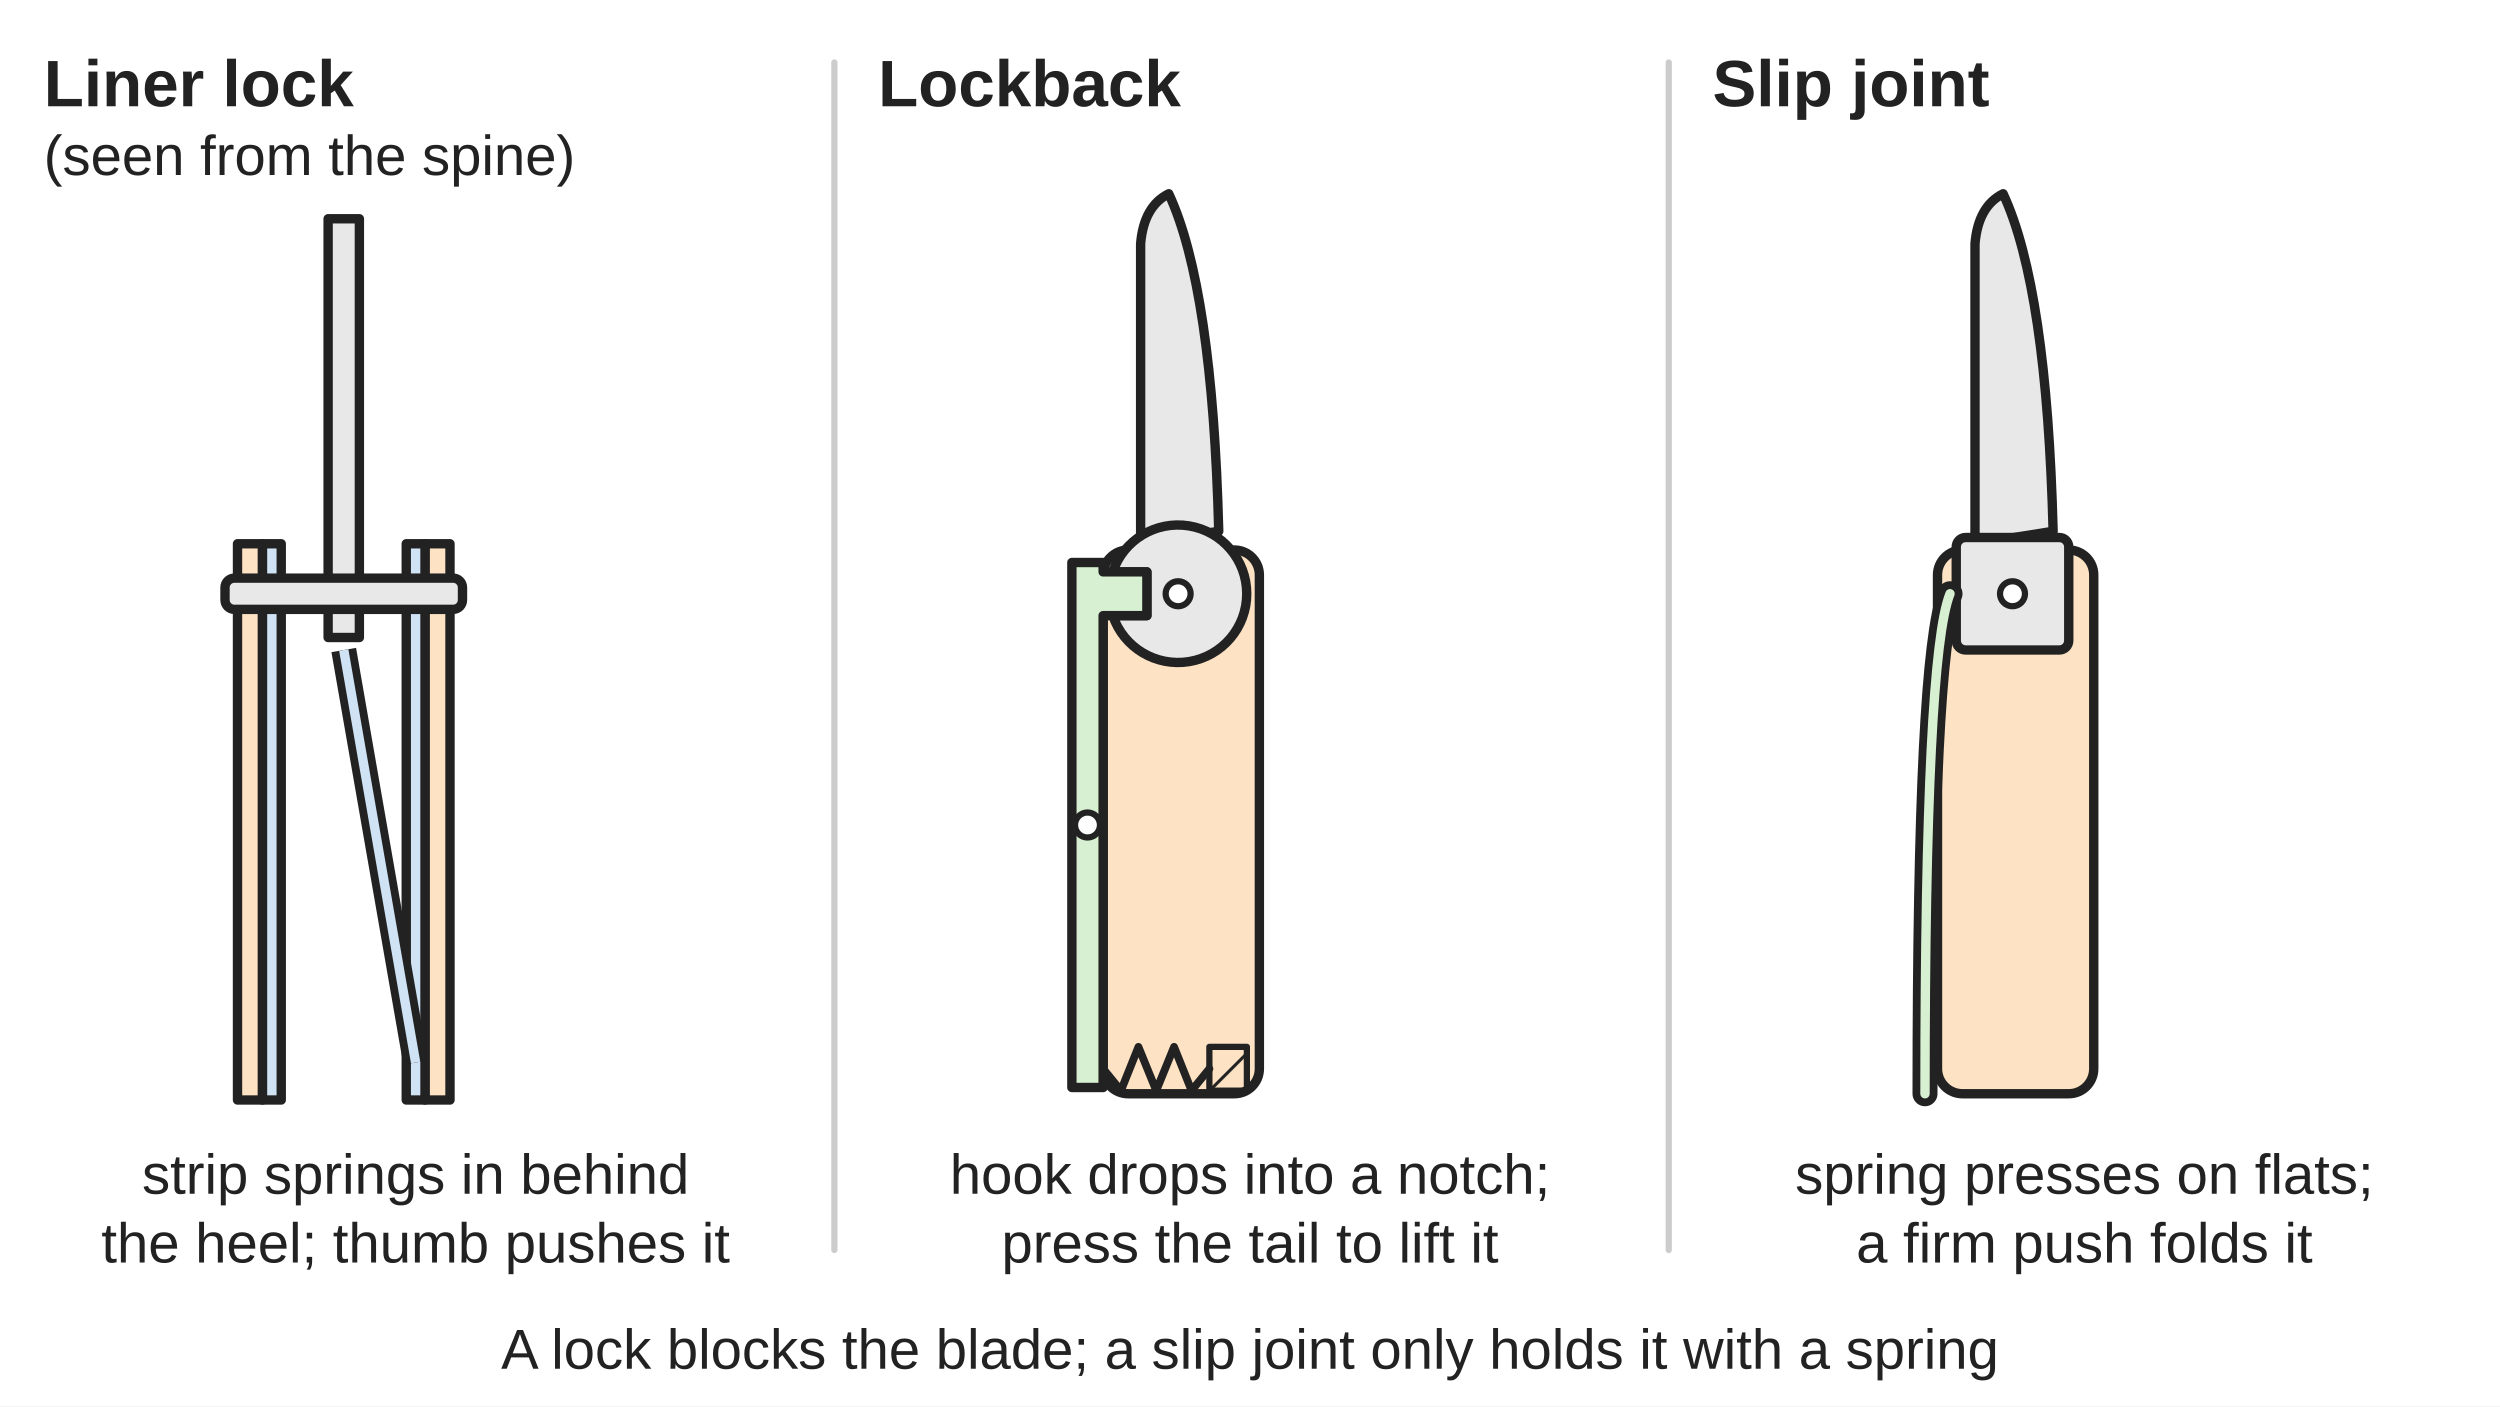
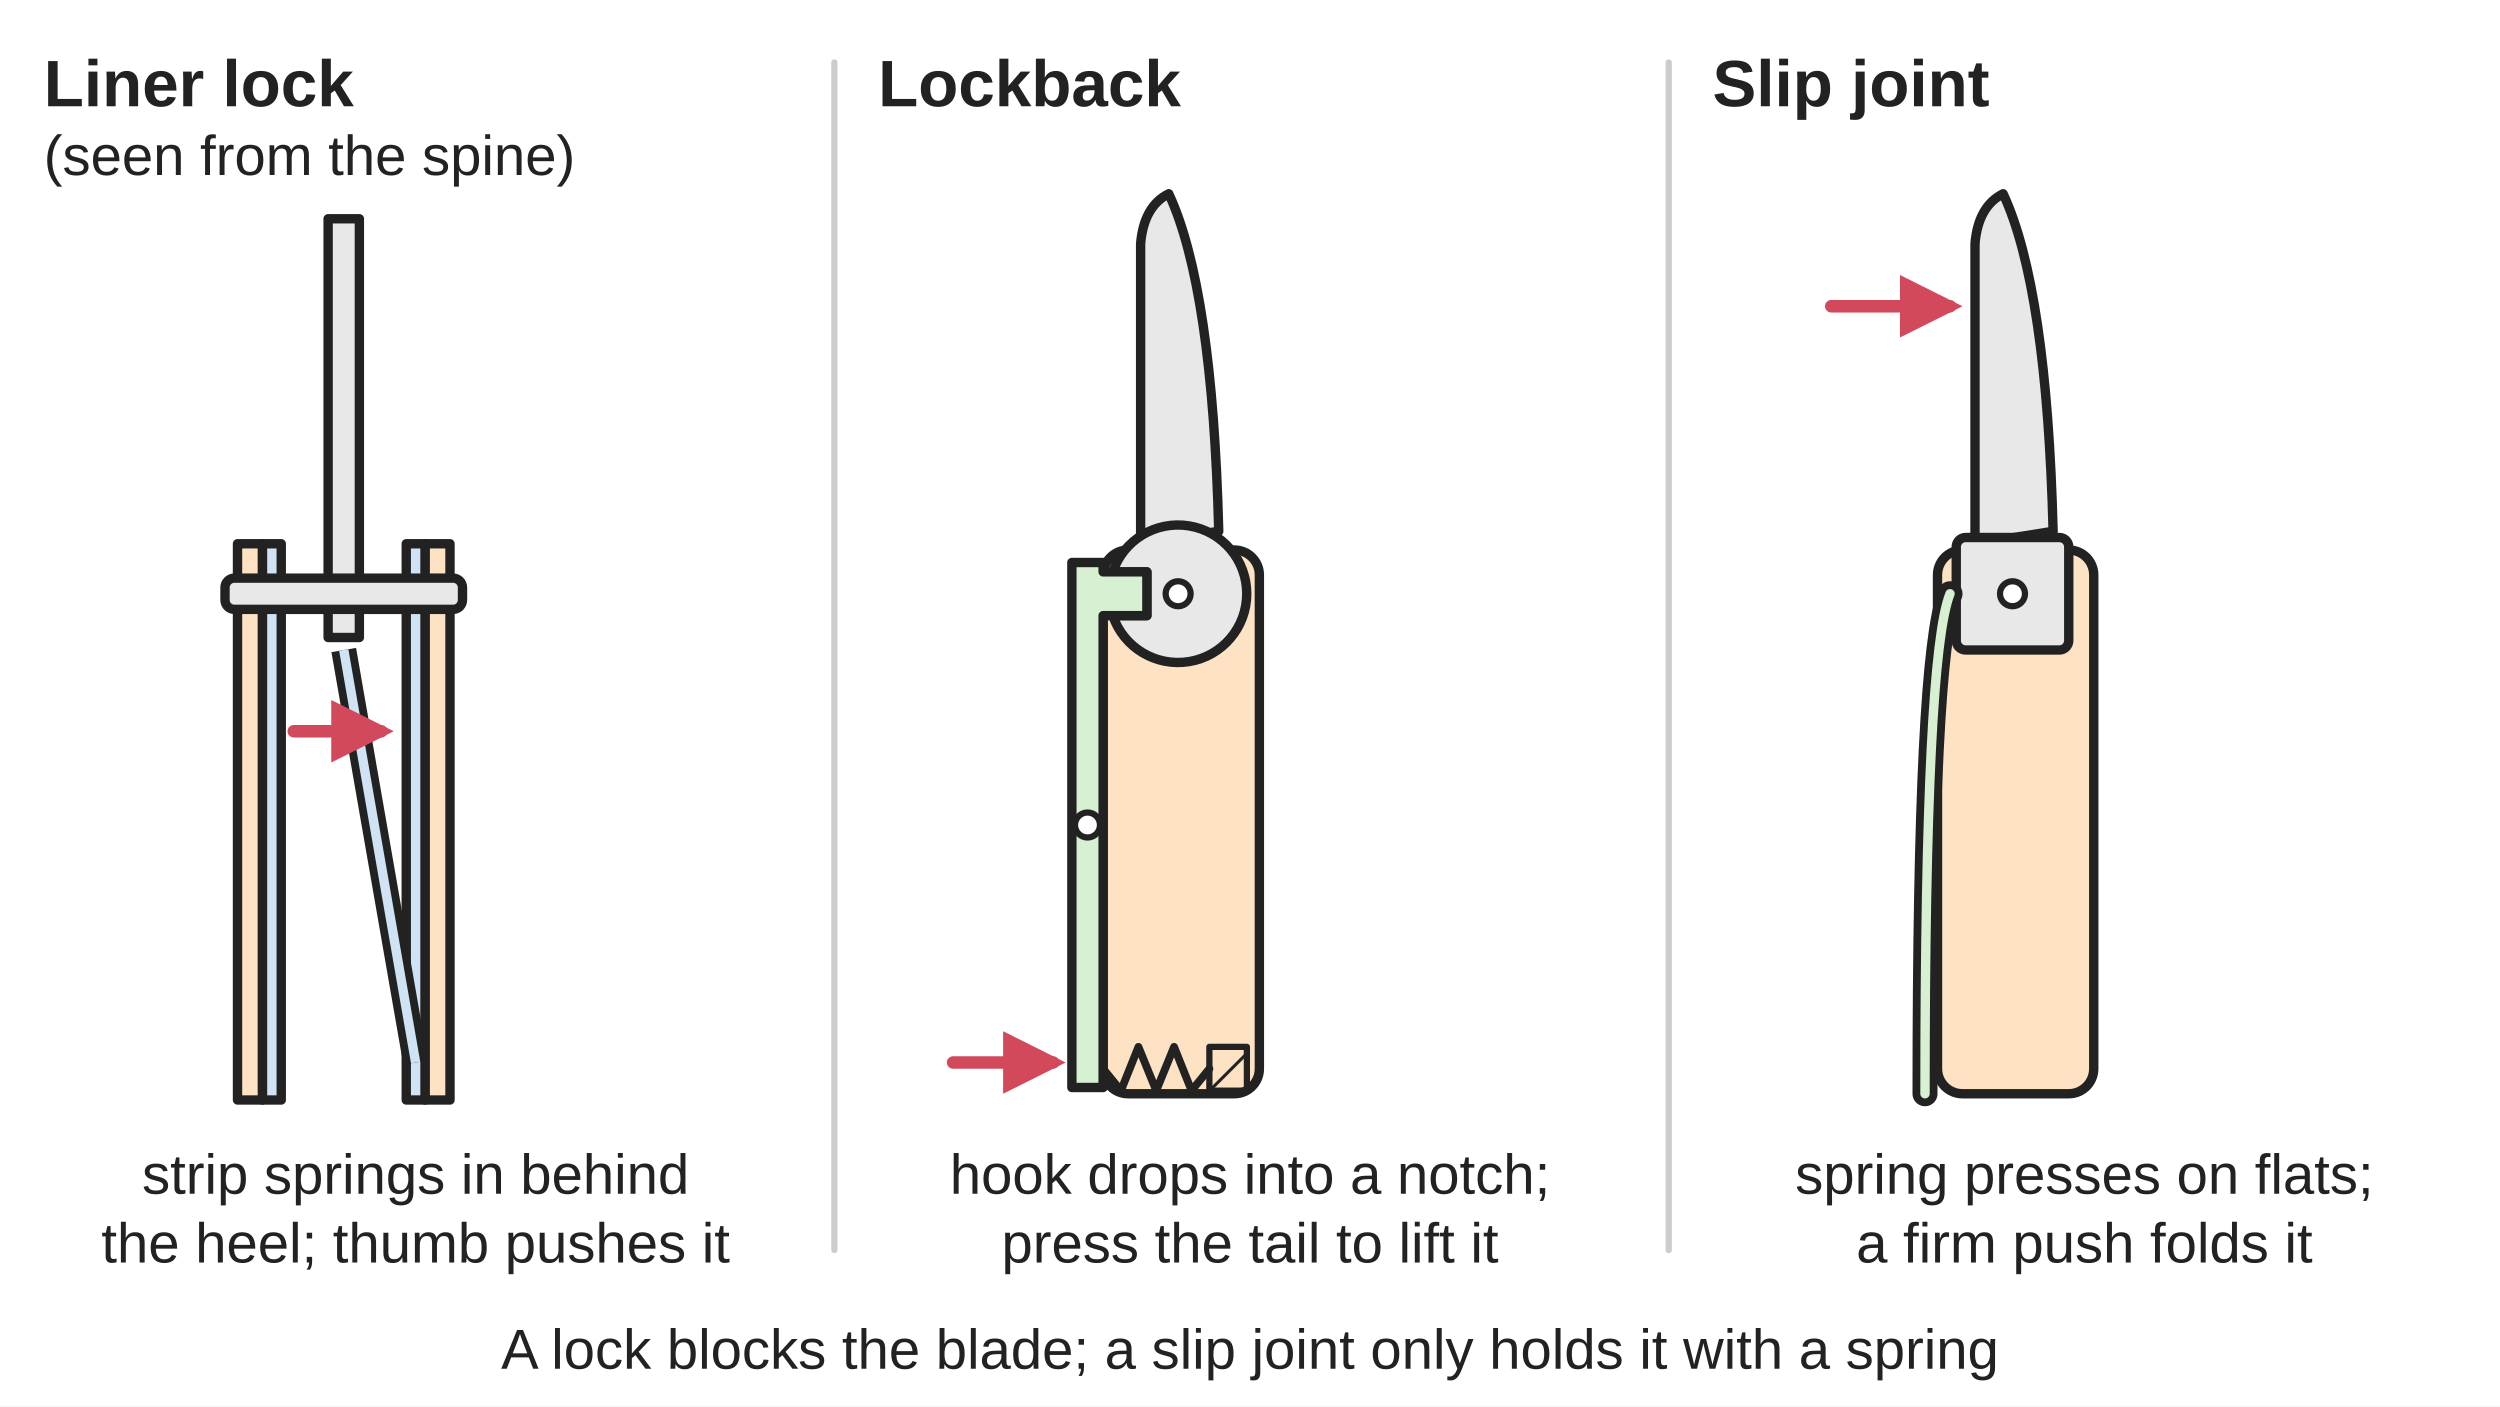
<svg xmlns="http://www.w3.org/2000/svg" viewBox="0 0 800 450" width="800" height="450" role="img">
  <rect width="800" height="450" fill="#ffffff" />
  <defs>
    <marker id="ah" viewBox="0 0 10 10" refX="8" refY="5" markerWidth="5" markerHeight="5" orient="auto-start-reverse">
      <path d="M0,0 L10,5 L0,10 z" fill="#d1495b" />
    </marker>
    <pattern id="hatch" width="10" height="10" patternUnits="userSpaceOnUse" patternTransform="rotate(45)">
      <line x1="0" y1="0" x2="0" y2="10" stroke="#222" stroke-width="2" />
    </pattern>
  </defs>
  <g stroke="#222" stroke-width="3" stroke-linejoin="round" stroke-linecap="round">
    <line x1="267" y1="20" x2="267" y2="400" stroke="#cccccc" stroke-width="2" />
    <line x1="534" y1="20" x2="534" y2="400" stroke="#cccccc" stroke-width="2" />
    <rect x="76" y="174" width="8" height="178" fill="#fde2c4" />
    <rect x="136" y="174" width="8" height="178" fill="#fde2c4" />
    <rect x="84" y="174" width="6" height="178" fill="#cfe3f5" />
    <rect x="130" y="174" width="6" height="178" fill="#cfe3f5" />
    <rect x="105" y="70" width="10" height="134" fill="#e8e8e8" />
    <rect x="72" y="185" width="76" height="10" rx="3" fill="#e8e8e8" />
    <line x1="133" y1="340" x2="110" y2="208" stroke="#222" stroke-width="8" stroke-linecap="butt" />
    <line x1="133" y1="340" x2="110" y2="208" stroke="#cfe3f5" stroke-width="3" stroke-linecap="butt" />
-     <line x1="94" y1="234" x2="122" y2="234" stroke="#d1495b" stroke-width="4" marker-end="url(#ah)" opacity="0" />
    <rect x="353" y="176" width="50" height="174" rx="8" fill="#fde2c4" />
    <g transform="translate(377,190)">
      <g>
        <path d="M-12,-16 L-12,-112 Q-11,-124 -3,-128 Q11,-98 13,-20 Z" fill="#e8e8e8" />
        <path d="M-20.9,-7 A22,22 0 1 1 -20.9,7 L-10,7 L-10,-7 Z" fill="#e8e8e8" />
        <circle r="4" fill="#ffffff" stroke-width="2" />
      </g>
    </g>
    <rect x="387" y="335" width="12" height="14" fill="url(#hatch)" stroke-width="2" />
    <polyline points="353,342 358.7,349 364.3,335 370,349 375.7,335 381.3,349 387,342" fill="none" stroke-width="2.5" />
    <g>
      <path d="M343,180 H353 V183 H367 V197 H353 V348 H343 Z" fill="#d8f0d2" />
    </g>
    <circle cx="348" cy="264" r="4" fill="#ffffff" stroke-width="2" />
-     <line x1="305" y1="340" x2="337" y2="340" stroke="#d1495b" stroke-width="4" marker-end="url(#ah)" opacity="0" />
    <rect x="620" y="176" width="50" height="174" rx="8" fill="#fde2c4" />
    <g transform="translate(644,190)">
      <g>
        <path d="M-12,-16 L-12,-112 Q-11,-124 -3,-128 Q11,-98 13,-20 Z" fill="#e8e8e8" />
        <rect x="-18" y="-18" width="36" height="36" rx="3" fill="#e8e8e8" />
        <circle r="4" fill="#ffffff" stroke-width="2" />
      </g>
    </g>
    <path d="M616,350 Q616,210 624,190" fill="none" stroke="#222" stroke-width="8" />
    <path d="M616,350 Q616,210 624,190" fill="none" stroke="#d8f0d2" stroke-width="3" />
-     <line x1="586" y1="98" x2="624" y2="98" stroke="#d1495b" stroke-width="4" marker-end="url(#ah)" opacity="0" />
+     <line x1="94" y1="234" x2="122" y2="234" stroke="#d1495b" stroke-width="4" marker-end="url(#ah)" />
+     <line x1="305" y1="340" x2="337" y2="340" stroke="#d1495b" stroke-width="4" marker-end="url(#ah)" />
+     <line x1="586" y1="98" x2="624" y2="98" stroke="#d1495b" stroke-width="4" marker-end="url(#ah)" />
  </g>
  <g font-family="Arial, Helvetica, sans-serif" font-size="18" fill="#222">
    <text x="14" y="34" font-size="21" font-weight="bold">Liner lock</text>
    <text x="14" y="56">(seen from the spine)</text>
    <text x="281" y="34" font-size="21" font-weight="bold">Lockback</text>
    <text x="548" y="34" font-size="21" font-weight="bold">Slip joint</text>
    <g text-anchor="middle">
      <text x="133" y="382">strip springs in behind</text>
      <text x="133" y="404">the heel; thumb pushes it</text>
      <text x="400" y="382">hook drops into a notch;</text>
      <text x="400" y="404">press the tail to lift it</text>
      <text x="667" y="382">spring presses on flats;</text>
      <text x="667" y="404">a firm push folds it</text>
      <text x="400" y="438">A lock blocks the blade; a slip joint only holds it with a spring</text>
    </g>
  </g>
</svg>
